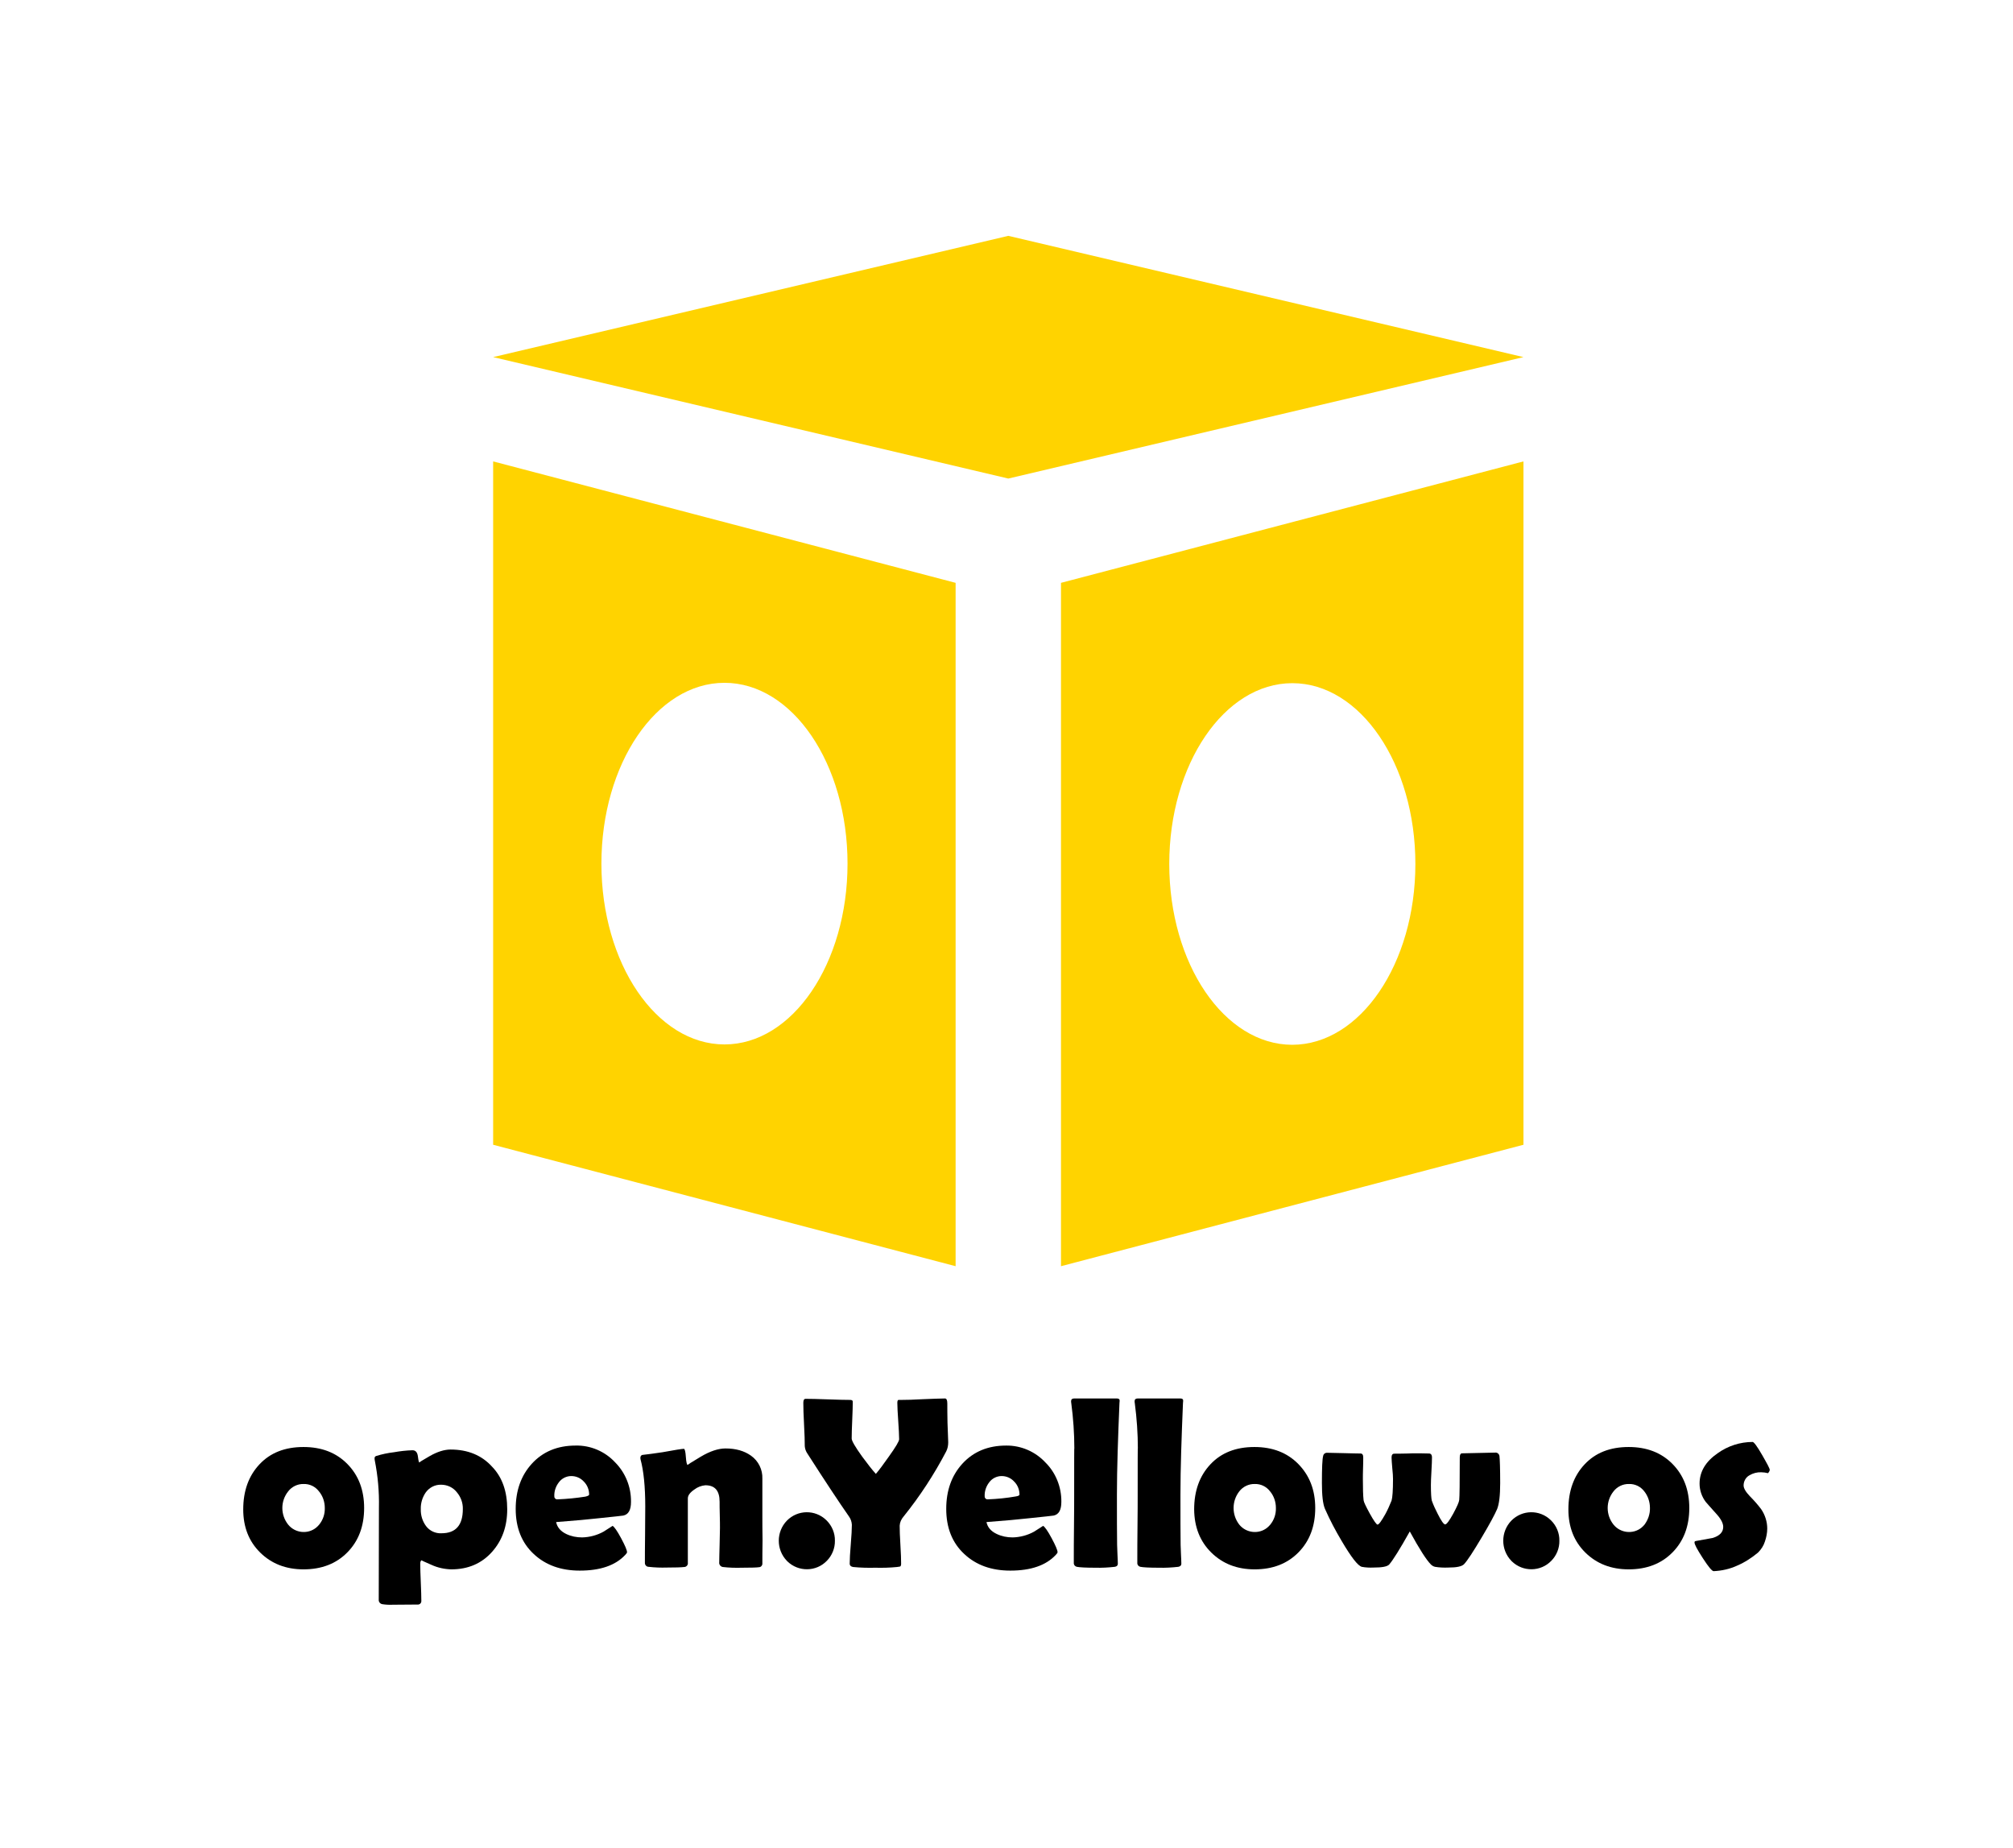
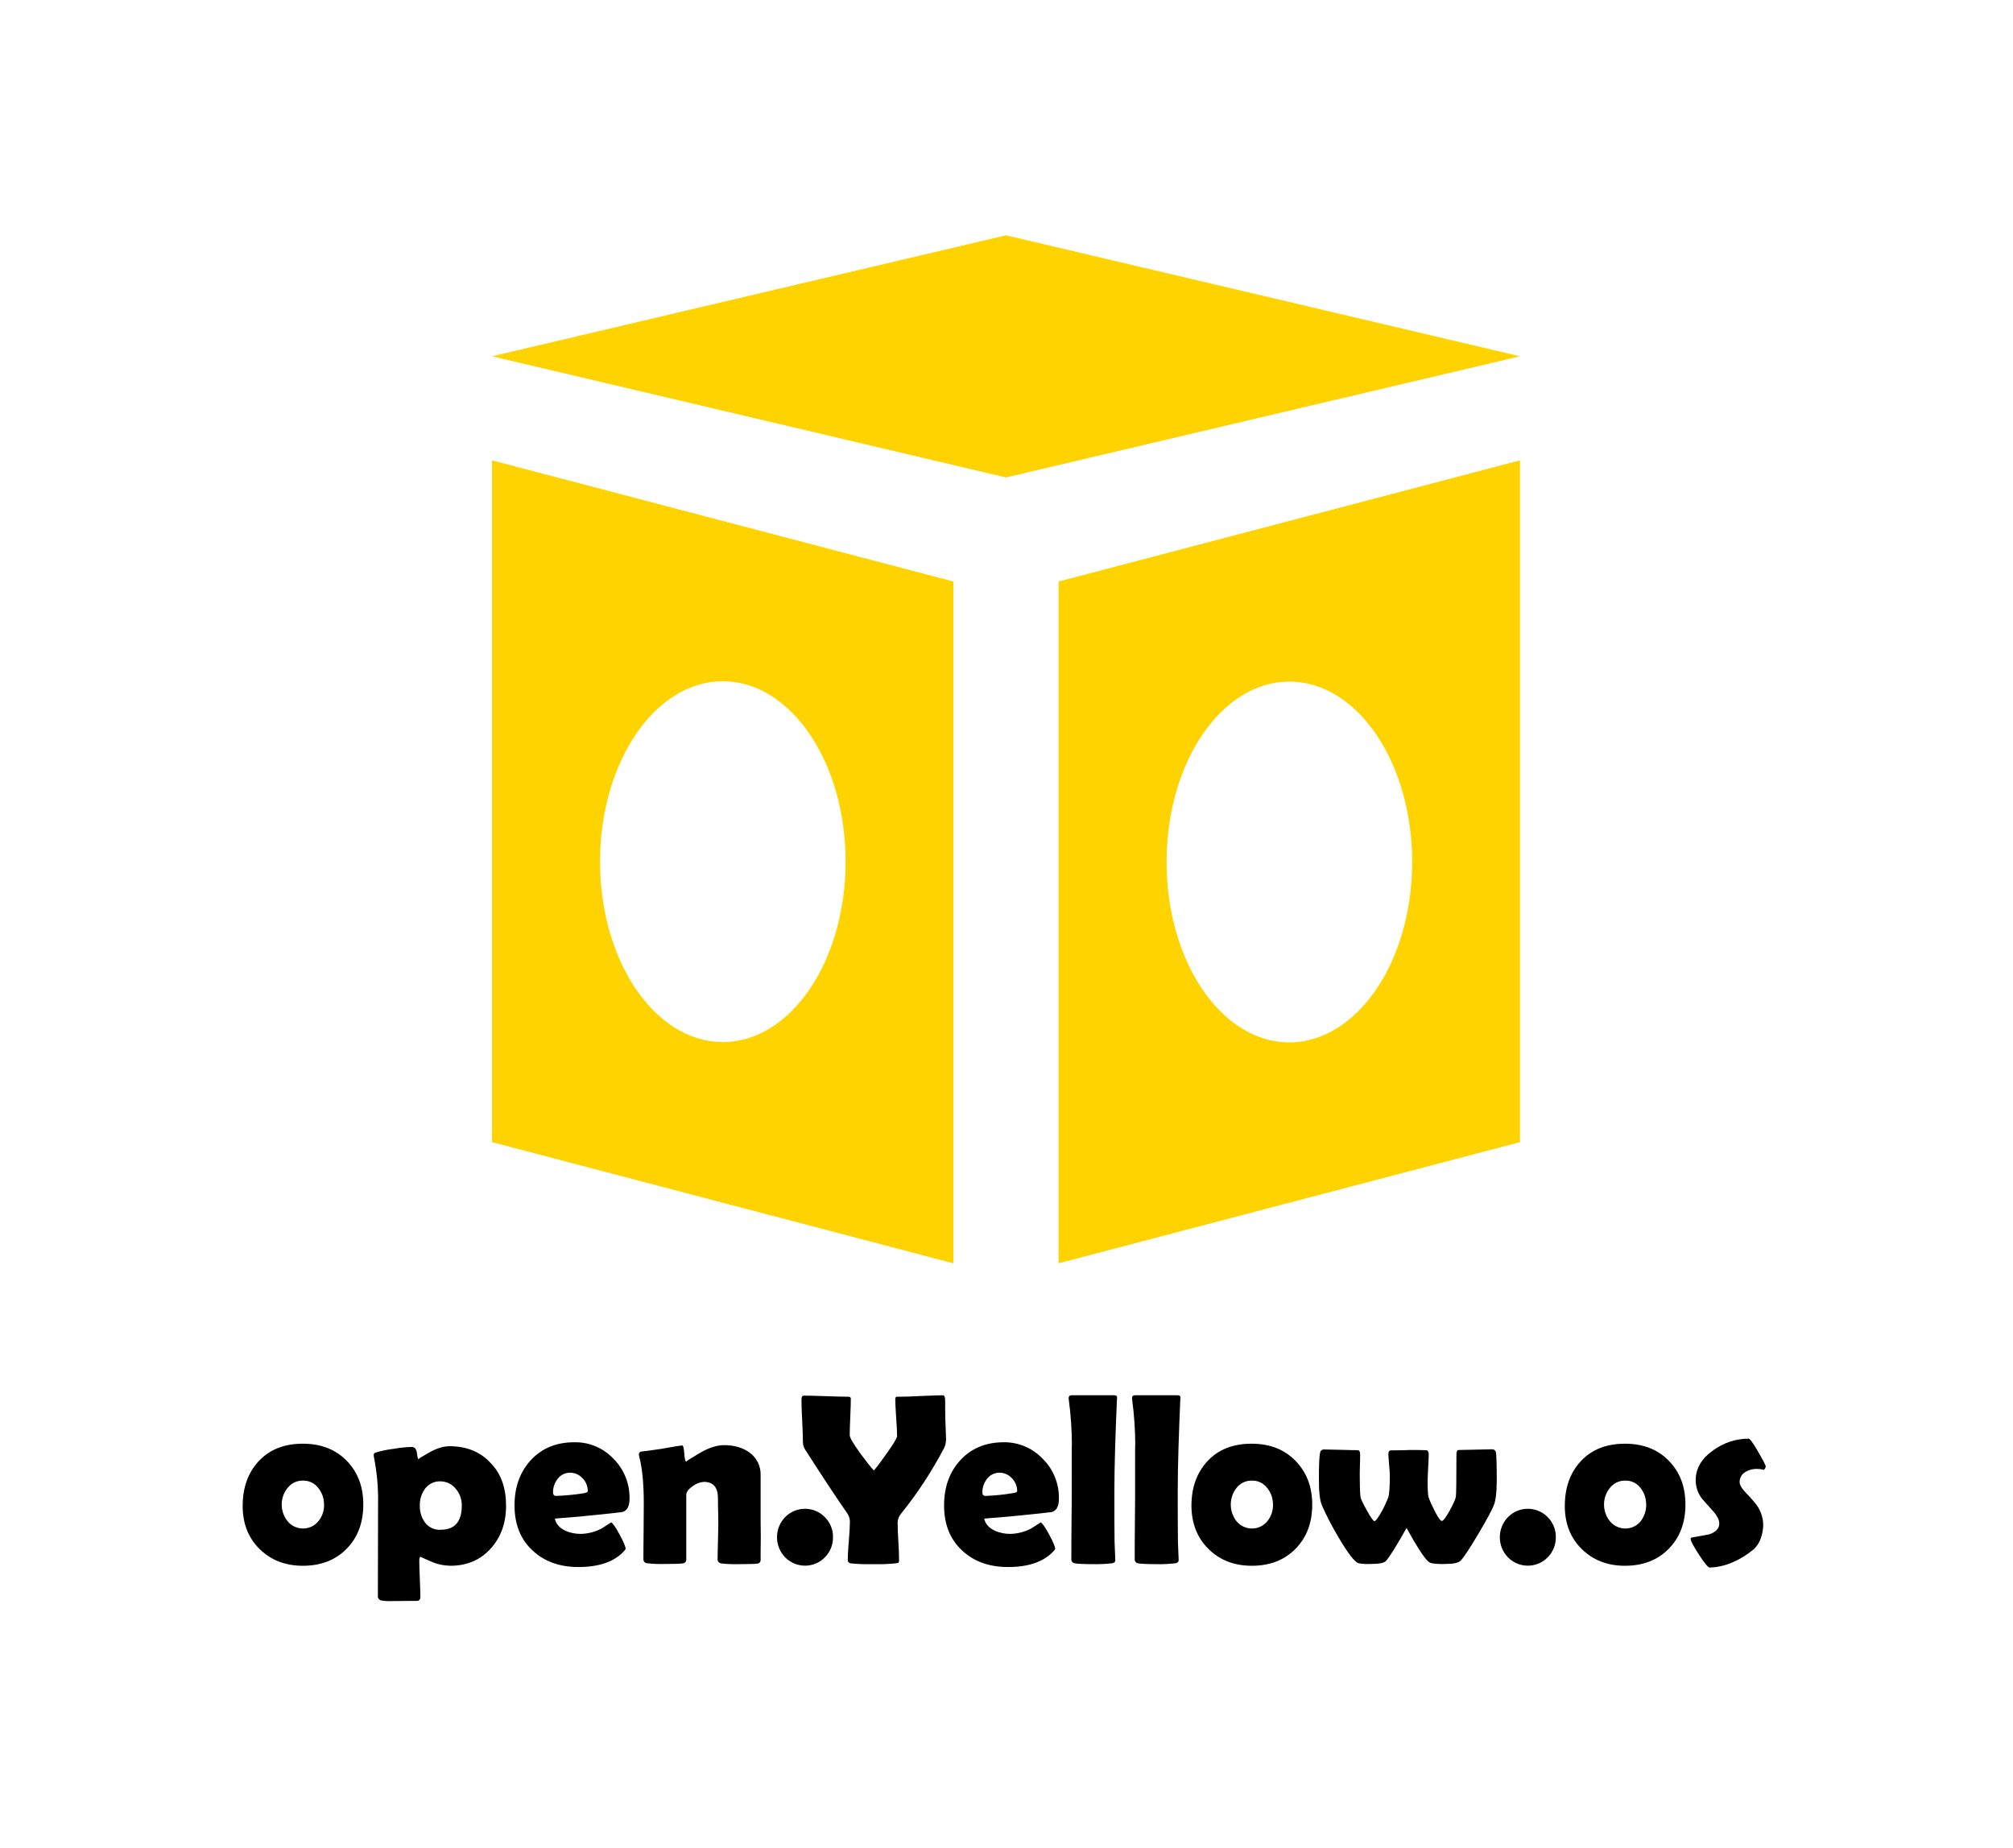
- <svg xmlns="http://www.w3.org/2000/svg" version="1.1" id="レイヤー_1" x="0px" y="0px" viewBox="0 0 1115.6 1024" style="enable-background:new 0 0 1115.6 1024;" xml:space="preserve">
-   <style type="text/css">
+ <svg xmlns="http://www.w3.org/2000/svg" version="1.1" id="レイヤー_1" x="0px" y="0px" viewBox="0 0 557.8 512" xml:space="preserve" width="557.8" height="512">
+   <defs id="defs43" />
+   <style type="text/css" id="style2">
	.st0{fill:none;}
	.st1{fill:#FFD300;}
</style>
-   <rect class="st0" width="1115.6" height="1024" />
-   <path d="M201.8,835.7c0,10.1-3.1,18.3-9.3,24.6s-14.3,9.4-24.3,9.4c-9.7,0-17.7-3.1-24-9.3c-6.3-6.2-9.4-14.2-9.4-23.9  c0-10.3,3-18.6,9-25s14.1-9.6,24.4-9.6c10,0,18.1,3.1,24.3,9.4S201.8,825.7,201.8,835.7z M180,835.7c0-3.4-1.1-6.7-3.3-9.3  c-2-2.6-5.1-4.1-8.4-4c-3.4-0.1-6.6,1.5-8.6,4.1c-4.3,5.4-4.3,13,0,18.4c3.8,4.7,10.8,5.5,15.5,1.7c0.6-0.5,1.2-1.1,1.7-1.7  C179,842.3,180.1,839.1,180,835.7L180,835.7z" />
-   <path d="M281.1,836.4c0,9.5-2.8,17.3-8.4,23.6c-5.8,6.5-13.3,9.7-22.6,9.7c-3.8-0.1-7.5-0.9-11-2.5c-3.9-1.7-5.7-2.5-5.3-2.5  c-0.6,0-0.9,0.7-0.9,2c0,2.3,0.1,5.7,0.3,10.2s0.3,7.9,0.3,10.2c0.1,1-0.6,2-1.7,2.1c-0.2,0-0.4,0-0.5,0l-13.5,0.1  c-2,0.1-4,0-5.9-0.3c-1.2-0.2-2.1-1.2-2-2.5l0.1-51.1c0.2-8.8-0.6-17.5-2.3-26.1c-0.1-0.4-0.1-0.7-0.1-1.1c-0.1-0.6,0.3-1.1,0.8-1.3  c3.2-1,6.5-1.7,9.9-2.1c3.4-0.6,6.8-1,10.3-1.1c1.7,0,2.7,1.1,3,3.4s0.5,3.4,0.9,3.4c-0.4,0,1.5-1.2,5.7-3.6s8.1-3.6,11.5-3.6  c9.6,0,17.3,3.2,23,9.5C278.4,818.7,281.1,826.6,281.1,836.4z M256.5,836.3c0.1-3.4-1.1-6.7-3.3-9.3c-2.1-2.7-5.3-4.2-8.7-4.2  c-3.4-0.1-6.5,1.5-8.5,4.2c-1.9,2.7-2.9,6-2.8,9.3c-0.1,3.4,0.9,6.7,2.9,9.4c2,2.7,5.3,4.2,8.6,4  C252.6,849.7,256.5,845.2,256.5,836.3L256.5,836.3z" />
-   <path d="M349.7,832.3c0,4.5-1.4,7-4.3,7.6c-0.5,0.1-5.1,0.6-13.8,1.5c-5.2,0.6-13,1.3-23.4,2.1c0.6,2.9,2.5,5.1,5.6,6.6  c2.7,1.3,5.7,1.9,8.8,1.9c4.2-0.1,8.3-1.2,11.9-3.2l5-3.2c0.9,0.5,2.5,2.7,4.7,6.8s3.3,6.7,3.3,7.8c0,0.3-0.3,0.8-1,1.5  c-5.4,5.8-13.8,8.7-25.2,8.7c-10.5,0-19-3.1-25.5-9.2c-6.7-6.2-10-14.6-10-25c0-10.2,3-18.5,8.9-25c6.1-6.7,14.2-10.1,24.3-10.1  c8.2-0.2,16.2,3.2,21.8,9.2C346.6,816.1,349.8,824,349.7,832.3z M326.5,828.3c0-2.7-1-5.3-2.9-7.2c-1.8-2-4.3-3.1-7-3.1  c-2.7,0-5.3,1.3-6.9,3.5c-1.7,2.2-2.6,4.9-2.5,7.6c-0.1,0.9,0.5,1.7,1.4,1.8c0.2,0,0.3,0,0.5,0c5.1-0.2,10.2-0.7,15.3-1.5  C325.7,829.1,326.5,828.7,326.5,828.3L326.5,828.3z" />
-   <path d="M422.5,866.4c0.1,1-0.7,2-1.7,2.1c0,0-0.1,0-0.1,0c-1.2,0.2-4.5,0.3-9.7,0.3c-3.5,0.1-6.9,0-10.4-0.4  c-1.3-0.2-2.2-1.4-2-2.7c0-2.1,0.1-5.2,0.2-9.4s0.2-7.4,0.2-9.5c0-1.6,0-4.1-0.1-7.3s-0.1-5.7-0.1-7.3c0-6.1-2.6-9.1-7.9-9.1  c-2.2,0.2-4.3,1-6,2.3c-2.5,1.7-3.7,3.3-3.7,5V866c0.2,1.2-0.7,2.3-1.9,2.4c-0.1,0-0.1,0-0.2,0c-1.5,0.2-4.7,0.3-9.5,0.3  c-3.4,0.1-6.7,0-10.1-0.4c-1.2,0-2.1-1-2.1-2.1c0,0,0,0,0-0.1c0-3.5,0-8.7,0.1-15.6c0-6.9,0.1-12.2,0.1-15.7c0-11-0.9-19.7-2.6-26  c-0.1-0.3-0.1-0.7-0.1-1c0-0.7,0.4-1.3,1-1.5c2.8-0.3,6.5-0.8,11.2-1.5c7-1.3,11-1.9,11.9-1.9c0.5,0,0.9,1.5,1.1,4.5  s0.6,4.5,1.1,4.5c-0.5,0,1.9-1.5,7.1-4.6c5.2-3.1,9.8-4.6,13.8-4.6c5.6,0,10.3,1.3,14.1,4c4.1,2.9,6.5,7.7,6.3,12.8v21.2  c0,2.9,0,7.2,0.1,12.9C422.5,859.3,422.5,863.6,422.5,866.4z" />
-   <path d="M462.7,853.8c0.1,4.2-1.6,8.3-4.5,11.2c-5.9,6.1-15.7,6.2-21.8,0.3c-0.1-0.1-0.2-0.2-0.3-0.3c-6-6.2-6-16.1,0-22.3  c6-6.1,15.7-6.2,21.8-0.3c0.1,0.1,0.2,0.2,0.3,0.3C461.1,845.6,462.8,849.7,462.7,853.8z" />
-   <path d="M525.5,799.3c0,1.7-0.3,3.4-1.1,5c-6.7,12.8-14.6,24.9-23.7,36.2c-1.2,1.4-2,3.1-2.1,5c0,2.3,0.1,5.9,0.4,10.6  s0.4,8.2,0.4,10.5c0,0.8-0.2,1.3-0.5,1.5c-0.1,0-0.7,0.2-1.8,0.3c-4,0.4-8,0.5-12,0.4c-4.1,0.1-8.2,0-12.3-0.4  c-1.2-0.2-1.9-0.8-1.9-1.9c0-2.3,0.2-5.9,0.6-10.7s0.6-8.4,0.6-10.8c-0.1-1.7-0.6-3.2-1.6-4.6c-5.3-7.6-13-19.2-23-34.8  c-0.9-1.3-1.4-2.7-1.5-4.2c0-2.7-0.1-6.6-0.4-12s-0.4-9.3-0.4-12c0-1.5,0.4-2.2,1.3-2.2c2.7,0,6.8,0.1,12.3,0.3s9.6,0.3,12.3,0.3  c1,0,1.5,0.3,1.5,1c0,2.3-0.1,5.7-0.3,10.2c-0.2,4.5-0.3,7.9-0.3,10.2c0,1.3,2,4.7,5.8,10c3.1,4.2,5.6,7.4,7.6,9.6  c1.8-2.1,4.2-5.3,7.2-9.6c3.8-5.3,5.7-8.5,5.7-9.6c0-2.2-0.2-5.6-0.5-10.1s-0.5-7.8-0.5-10.1c0-0.9,0.2-1.5,0.6-1.6h1.7  c2.7,0,6.7-0.1,12-0.4c5.3-0.2,9.4-0.4,12.1-0.4c0.9,0,1.3,1,1.3,2.8c0,2.4,0,5.9,0.1,10.6S525.5,796.9,525.5,799.3z" />
-   <path d="M588.2,832.3c0,4.5-1.4,7-4.3,7.6c-0.5,0.1-5.1,0.6-13.8,1.5c-5.2,0.6-13,1.3-23.4,2.1c0.6,2.9,2.5,5.1,5.7,6.6  c2.7,1.3,5.7,1.9,8.8,1.9c4.2-0.1,8.3-1.2,11.9-3.2l5-3.2c0.9,0.5,2.5,2.7,4.7,6.8s3.3,6.7,3.3,7.8c0,0.3-0.3,0.8-1,1.5  c-5.4,5.8-13.8,8.7-25.2,8.7c-10.5,0-19-3.1-25.5-9.2c-6.7-6.2-10-14.6-10-25c0-10.2,3-18.5,8.9-25c6.1-6.7,14.2-10.1,24.3-10.1  c8.2-0.1,16.1,3.3,21.7,9.3C585.1,816.1,588.3,824.1,588.2,832.3z M565,828.3c0-2.7-1-5.3-2.9-7.2c-1.8-2-4.3-3.1-7-3.1  c-2.7,0-5.3,1.3-6.9,3.5c-1.7,2.2-2.6,4.9-2.5,7.6c-0.1,0.9,0.5,1.7,1.4,1.8c0.2,0,0.3,0,0.5,0c5.1-0.2,10.2-0.7,15.3-1.6  C564.3,829.1,565,828.7,565,828.3L565,828.3z" />
-   <path d="M619,828.4c0,12.1,0,21.4,0.1,27.8c0,1,0.1,2.8,0.2,5.2c0.1,2.3,0.2,4,0.2,5.2c0,0.9-0.5,1.5-1.7,1.7  c-3.6,0.4-7.2,0.6-10.8,0.5c-5.3,0-8.7-0.2-10.2-0.5c-0.9-0.2-1.6-0.9-1.7-1.8v-2.9c0-3.9,0-9.8,0.1-17.7c0.1-7.9,0.1-13.7,0.1-17.6  c0-18.6,0-27.1,0.1-25.4c0-8.5-0.6-16.9-1.7-25.3c-0.1-0.4-0.1-0.8-0.1-1.1c0-1,0.6-1.5,1.7-1.5h23.7c1.1,0,1.6,0.5,1.5,1.4  l-0.1,1.2C619.6,796.8,619,813.7,619,828.4z" />
-   <path d="M654.2,828.4c0,12.1,0,21.4,0.1,27.8c0,1,0.1,2.8,0.2,5.2c0.1,2.3,0.2,4,0.2,5.2c0,0.9-0.6,1.5-1.7,1.7  c-3.6,0.4-7.2,0.6-10.8,0.5c-5.3,0-8.7-0.2-10.2-0.5c-0.9-0.2-1.6-0.9-1.7-1.8v-2.9c0-3.9,0-9.8,0.1-17.7s0.1-13.7,0.1-17.6  c0-18.6,0-27.1,0.1-25.4c0-8.5-0.6-16.9-1.7-25.3c-0.1-0.4-0.1-0.8-0.1-1.1c0-1,0.6-1.5,1.7-1.5h23.7c1.1,0,1.6,0.5,1.5,1.4  l-0.1,1.2C654.8,796.8,654.2,813.7,654.2,828.4z" />
-   <path d="M728.9,835.7c0,10.1-3.1,18.3-9.3,24.6c-6.2,6.3-14.3,9.4-24.3,9.4c-9.7,0-17.7-3.1-24-9.3s-9.4-14.2-9.5-23.9  c0-10.3,3-18.6,9-25s14.1-9.6,24.4-9.6c10,0,18.1,3.1,24.3,9.4S728.9,825.7,728.9,835.7z M707.1,835.7c0-3.4-1.1-6.7-3.3-9.3  c-2-2.6-5.1-4.1-8.4-4c-3.4-0.1-6.6,1.5-8.6,4.1c-4.2,5.4-4.2,13,0,18.4c3.8,4.7,10.8,5.5,15.5,1.7c0.6-0.5,1.2-1.1,1.7-1.7  C706.1,842.3,707.2,839.1,707.1,835.7L707.1,835.7z" />
-   <path d="M831.4,821.9c0,6.9-0.6,11.7-1.7,14.4c-1.2,2.8-4,8.1-8.6,15.8c-4.7,7.9-7.9,12.8-9.7,14.7c-1.2,1.3-4.1,1.9-8.8,1.9  c-2.4,0.1-4.9,0-7.3-0.4c-0.9-0.2-1.7-0.7-2.3-1.3c-2.5-2.5-6.4-8.6-11.7-18.3c-5.6,10-9.4,16-11.4,18.3c-1.1,1.2-4,1.7-8.7,1.7  c-2.2,0.1-4.4,0-6.5-0.4c-2.2-0.6-5.9-5.4-11.2-14.4c-3.4-5.7-6.5-11.6-9.2-17.7c-1.2-2.8-1.7-7.6-1.7-14.4c0-8.2,0.2-13.2,0.7-15  c0.2-1.1,1.2-1.8,2.3-1.7c2,0,5.1,0.1,9.2,0.2s7.1,0.2,9.2,0.2c1,0,1.5,0.7,1.5,2.2c0,1.3,0,3.2-0.1,5.9s-0.1,4.6-0.1,5.9  c0,5.3,0.1,9.3,0.4,11.9c0.1,1,1.3,3.5,3.5,7.5s3.7,6,4.2,6c0.8,0,2.2-2,4.4-5.9c1.3-2.4,2.4-4.9,3.4-7.4c0.5-1.6,0.8-5.6,0.8-12  c0-1.3-0.1-3.3-0.4-6c-0.2-2.6-0.4-4.6-0.4-5.9c0-1.4,0.5-2.1,1.5-2.1c1.2,0,3.7,0,7.4-0.1l2.7-0.1h-0.2c-0.1,0-0.1,0-0.1,0h2.2  c1.7,0,4.1,0,7.4,0.1c1,0.1,1.5,0.8,1.5,2.1c0,1.7-0.1,4.2-0.3,7.7c-0.2,3.4-0.3,6-0.3,7.7c0,4.5,0.2,7.4,0.5,8.6  c0.9,2.5,2,4.9,3.2,7.2c2,4,3.4,6,4.2,6s2.3-2,4.5-6c2.1-3.9,3.2-6.4,3.3-7.6c0.2-1.7,0.3-9.5,0.3-23.5c0-1.5,0.4-2.3,1.3-2.3  c2,0,5.1-0.1,9.2-0.2s7.2-0.2,9.2-0.2c1.1-0.1,2.1,0.7,2.3,1.9C831.2,808.7,831.4,813.7,831.4,821.9z" />
-   <path d="M864.2,853.8c0.1,4.2-1.6,8.3-4.5,11.2c-5.9,6.1-15.7,6.2-21.8,0.3c-0.1-0.1-0.2-0.2-0.3-0.3c-6-6.2-6-16.1,0-22.3  c6-6.1,15.7-6.2,21.8-0.3c0.1,0.1,0.2,0.2,0.3,0.3C862.6,845.6,864.3,849.7,864.2,853.8z" />
-   <path d="M936.2,835.7c0,10.1-3.1,18.3-9.3,24.6c-6.2,6.3-14.3,9.4-24.3,9.4c-9.7,0-17.7-3.1-24-9.3s-9.4-14.2-9.4-23.9  c0-10.3,3-18.6,9-25c6-6.4,14.1-9.6,24.4-9.6c10,0,18.1,3.1,24.3,9.4C933.1,817.6,936.2,825.7,936.2,835.7z M914.4,835.7  c0-3.4-1.1-6.7-3.2-9.3c-2-2.6-5.1-4.1-8.4-4c-3.4-0.1-6.6,1.5-8.6,4.1c-4.3,5.4-4.3,13,0,18.4c3.8,4.7,10.8,5.5,15.5,1.7  c0.6-0.5,1.2-1.1,1.7-1.7C913.3,842.3,914.5,839.1,914.4,835.7L914.4,835.7z" />
-   <path d="M980.8,814.6c-0.1,0.7-0.5,1.3-1,1.8c-1.2-0.3-2.5-0.5-3.7-0.5c-2.3-0.1-4.6,0.5-6.6,1.7c-2,1.1-3.2,3.3-3.2,5.6  c0,1.5,1.1,3.5,3.4,5.9c2.3,2.3,4.4,4.7,6.3,7.2c2.2,3.2,3.4,7,3.4,10.8c0,2.4-0.5,4.9-1.3,7.2c-0.7,2.3-2.1,4.4-3.8,6.1  c-3.5,2.9-7.3,5.4-11.5,7.2c-4.1,1.9-8.6,2.9-13.1,3.1c-0.9,0-2.9-2.4-6-7.2c-3.1-4.8-4.7-7.7-4.6-8.8c0-0.4,0.2-0.6,0.7-0.7  l9.4-1.7c3.9-1.2,5.8-3.3,5.8-6.1c0-1.9-1.1-4.2-3.4-6.8c-4-4.5-6.1-6.8-6.3-7.1c-2.2-2.9-3.4-6.5-3.4-10.1  c0-6.7,3.4-12.3,10.1-16.9c5.6-4,12.4-6.2,19.3-6.2c0.7,0,2.5,2.4,5.2,7.1S980.8,813.8,980.8,814.6z" />
-   <polygon class="st1" points="558.8,130.7 273.3,197.9 558.8,265.2 844.3,197.9 " />
-   <path class="st1" d="M273.3,634.4l256.3,67.3V323l-256.3-67.3L273.3,634.4z M401.5,378.4c37.7,0,68.2,44.9,68.2,100.2  s-30.5,100.2-68.2,100.2s-68.2-44.9-68.2-100.2S363.8,378.4,401.5,378.4z" />
-   <path class="st1" d="M588,323v378.7l256.3-67.3V255.7L588,323z M716.2,579c-37.7,0-68.2-44.9-68.2-100.2s30.5-100.2,68.2-100.2  s68.2,44.9,68.2,100.2S753.8,578.9,716.2,579L716.2,579z" />
+   <g id="g167" transform="scale(0.4988579)">
+     <rect class="st0" width="1115.6" height="1024" id="rect4" x="0" y="0" />
+     <path d="m 201.8,835.7 c 0,10.1 -3.1,18.3 -9.3,24.6 -6.2,6.3 -14.3,9.4 -24.3,9.4 -9.7,0 -17.7,-3.1 -24,-9.3 -6.3,-6.2 -9.4,-14.2 -9.4,-23.9 0,-10.3 3,-18.6 9,-25 6,-6.4 14.1,-9.6 24.4,-9.6 10,0 18.1,3.1 24.3,9.4 6.2,6.3 9.3,14.4 9.3,24.4 z m -21.8,0 c 0,-3.4 -1.1,-6.7 -3.3,-9.3 -2,-2.6 -5.1,-4.1 -8.4,-4 -3.4,-0.1 -6.6,1.5 -8.6,4.1 -4.3,5.4 -4.3,13 0,18.4 3.8,4.7 10.8,5.5 15.5,1.7 0.6,-0.5 1.2,-1.1 1.7,-1.7 2.1,-2.6 3.2,-5.8 3.1,-9.2 z" id="path6" />
+     <path d="m 281.1,836.4 c 0,9.5 -2.8,17.3 -8.4,23.6 -5.8,6.5 -13.3,9.7 -22.6,9.7 -3.8,-0.1 -7.5,-0.9 -11,-2.5 -3.9,-1.7 -5.7,-2.5 -5.3,-2.5 -0.6,0 -0.9,0.7 -0.9,2 0,2.3 0.1,5.7 0.3,10.2 0.2,4.5 0.3,7.9 0.3,10.2 0.1,1 -0.6,2 -1.7,2.1 -0.2,0 -0.4,0 -0.5,0 l -13.5,0.1 c -2,0.1 -4,0 -5.9,-0.3 -1.2,-0.2 -2.1,-1.2 -2,-2.5 l 0.1,-51.1 c 0.2,-8.8 -0.6,-17.5 -2.3,-26.1 -0.1,-0.4 -0.1,-0.7 -0.1,-1.1 -0.1,-0.6 0.3,-1.1 0.8,-1.3 3.2,-1 6.5,-1.7 9.9,-2.1 3.4,-0.6 6.8,-1 10.3,-1.1 1.7,0 2.7,1.1 3,3.4 0.3,2.3 0.5,3.4 0.9,3.4 -0.4,0 1.5,-1.2 5.7,-3.6 4.2,-2.4 8.1,-3.6 11.5,-3.6 9.6,0 17.3,3.2 23,9.5 5.7,5.9 8.4,13.8 8.4,23.6 z m -24.6,-0.1 c 0.1,-3.4 -1.1,-6.7 -3.3,-9.3 -2.1,-2.7 -5.3,-4.2 -8.7,-4.2 -3.4,-0.1 -6.5,1.5 -8.5,4.2 -1.9,2.7 -2.9,6 -2.8,9.3 -0.1,3.4 0.9,6.7 2.9,9.4 2,2.7 5.3,4.2 8.6,4 7.9,0 11.8,-4.5 11.8,-13.4 z" id="path8" />
+     <path d="m 349.7,832.3 c 0,4.5 -1.4,7 -4.3,7.6 -0.5,0.1 -5.1,0.6 -13.8,1.5 -5.2,0.6 -13,1.3 -23.4,2.1 0.6,2.9 2.5,5.1 5.6,6.6 2.7,1.3 5.7,1.9 8.8,1.9 4.2,-0.1 8.3,-1.2 11.9,-3.2 l 5,-3.2 c 0.9,0.5 2.5,2.7 4.7,6.8 2.2,4.1 3.3,6.7 3.3,7.8 0,0.3 -0.3,0.8 -1,1.5 -5.4,5.8 -13.8,8.7 -25.2,8.7 -10.5,0 -19,-3.1 -25.5,-9.2 -6.7,-6.2 -10,-14.6 -10,-25 0,-10.2 3,-18.5 8.9,-25 6.1,-6.7 14.2,-10.1 24.3,-10.1 8.2,-0.2 16.2,3.2 21.8,9.2 5.8,5.8 9,13.7 8.9,22 z m -23.2,-4 c 0,-2.7 -1,-5.3 -2.9,-7.2 -1.8,-2 -4.3,-3.1 -7,-3.1 -2.7,0 -5.3,1.3 -6.9,3.5 -1.7,2.2 -2.6,4.9 -2.5,7.6 -0.1,0.9 0.5,1.7 1.4,1.8 0.2,0 0.3,0 0.5,0 5.1,-0.2 10.2,-0.7 15.3,-1.5 1.3,-0.3 2.1,-0.7 2.1,-1.1 z" id="path10" />
+     <path d="m 422.5,866.4 c 0.1,1 -0.7,2 -1.7,2.1 0,0 -0.1,0 -0.1,0 -1.2,0.2 -4.5,0.3 -9.7,0.3 -3.5,0.1 -6.9,0 -10.4,-0.4 -1.3,-0.2 -2.2,-1.4 -2,-2.7 0,-2.1 0.1,-5.2 0.2,-9.4 0.1,-4.2 0.2,-7.4 0.2,-9.5 0,-1.6 0,-4.1 -0.1,-7.3 -0.1,-3.2 -0.1,-5.7 -0.1,-7.3 0,-6.1 -2.6,-9.1 -7.9,-9.1 -2.2,0.2 -4.3,1 -6,2.3 -2.5,1.7 -3.7,3.3 -3.7,5 V 866 c 0.2,1.2 -0.7,2.3 -1.9,2.4 -0.1,0 -0.1,0 -0.2,0 -1.5,0.2 -4.7,0.3 -9.5,0.3 -3.4,0.1 -6.7,0 -10.1,-0.4 -1.2,0 -2.1,-1 -2.1,-2.1 0,0 0,0 0,-0.1 0,-3.5 0,-8.7 0.1,-15.6 0,-6.9 0.1,-12.2 0.1,-15.7 0,-11 -0.9,-19.7 -2.6,-26 -0.1,-0.3 -0.1,-0.7 -0.1,-1 0,-0.7 0.4,-1.3 1,-1.5 2.8,-0.3 6.5,-0.8 11.2,-1.5 7,-1.3 11,-1.9 11.9,-1.9 0.5,0 0.9,1.5 1.1,4.5 0.2,3 0.6,4.5 1.1,4.5 -0.5,0 1.9,-1.5 7.1,-4.6 5.2,-3.1 9.8,-4.6 13.8,-4.6 5.6,0 10.3,1.3 14.1,4 4.1,2.9 6.5,7.7 6.3,12.8 v 21.2 c 0,2.9 0,7.2 0.1,12.9 -0.1,5.7 -0.1,10 -0.1,12.8 z" id="path12" />
+     <path d="m 462.7,853.8 c 0.1,4.2 -1.6,8.3 -4.5,11.2 -5.9,6.1 -15.7,6.2 -21.8,0.3 -0.1,-0.1 -0.2,-0.2 -0.3,-0.3 -6,-6.2 -6,-16.1 0,-22.3 6,-6.1 15.7,-6.2 21.8,-0.3 0.1,0.1 0.2,0.2 0.3,0.3 2.9,2.9 4.6,7 4.5,11.1 z" id="path14" />
+     <path d="m 525.5,799.3 c 0,1.7 -0.3,3.4 -1.1,5 -6.7,12.8 -14.6,24.9 -23.7,36.2 -1.2,1.4 -2,3.1 -2.1,5 0,2.3 0.1,5.9 0.4,10.6 0.3,4.7 0.4,8.2 0.4,10.5 0,0.8 -0.2,1.3 -0.5,1.5 -0.1,0 -0.7,0.2 -1.8,0.3 -4,0.4 -8,0.5 -12,0.4 -4.1,0.1 -8.2,0 -12.3,-0.4 -1.2,-0.2 -1.9,-0.8 -1.9,-1.9 0,-2.3 0.2,-5.9 0.6,-10.7 0.4,-4.8 0.6,-8.4 0.6,-10.8 -0.1,-1.7 -0.6,-3.2 -1.6,-4.6 -5.3,-7.6 -13,-19.2 -23,-34.8 -0.9,-1.3 -1.4,-2.7 -1.5,-4.2 0,-2.7 -0.1,-6.6 -0.4,-12 -0.3,-5.4 -0.4,-9.3 -0.4,-12 0,-1.5 0.4,-2.2 1.3,-2.2 2.7,0 6.8,0.1 12.3,0.3 5.5,0.2 9.6,0.3 12.3,0.3 1,0 1.5,0.3 1.5,1 0,2.3 -0.1,5.7 -0.3,10.2 -0.2,4.5 -0.3,7.9 -0.3,10.2 0,1.3 2,4.7 5.8,10 3.1,4.2 5.6,7.4 7.6,9.6 1.8,-2.1 4.2,-5.3 7.2,-9.6 3.8,-5.3 5.7,-8.5 5.7,-9.6 0,-2.2 -0.2,-5.6 -0.5,-10.1 -0.3,-4.5 -0.5,-7.8 -0.5,-10.1 0,-0.9 0.2,-1.5 0.6,-1.6 h 1.7 c 2.7,0 6.7,-0.1 12,-0.4 5.3,-0.2 9.4,-0.4 12.1,-0.4 0.9,0 1.3,1 1.3,2.8 0,2.4 0,5.9 0.1,10.6 0.1,4.7 0.4,8.5 0.4,10.9 z" id="path16" />
+     <path d="m 588.2,832.3 c 0,4.5 -1.4,7 -4.3,7.6 -0.5,0.1 -5.1,0.6 -13.8,1.5 -5.2,0.6 -13,1.3 -23.4,2.1 0.6,2.9 2.5,5.1 5.7,6.6 2.7,1.3 5.7,1.9 8.8,1.9 4.2,-0.1 8.3,-1.2 11.9,-3.2 l 5,-3.2 c 0.9,0.5 2.5,2.7 4.7,6.8 2.2,4.1 3.3,6.7 3.3,7.8 0,0.3 -0.3,0.8 -1,1.5 -5.4,5.8 -13.8,8.7 -25.2,8.7 -10.5,0 -19,-3.1 -25.5,-9.2 -6.7,-6.2 -10,-14.6 -10,-25 0,-10.2 3,-18.5 8.9,-25 6.1,-6.7 14.2,-10.1 24.3,-10.1 8.2,-0.1 16.1,3.3 21.7,9.3 5.8,5.7 9,13.7 8.9,21.9 z m -23.2,-4 c 0,-2.7 -1,-5.3 -2.9,-7.2 -1.8,-2 -4.3,-3.1 -7,-3.1 -2.7,0 -5.3,1.3 -6.9,3.5 -1.7,2.2 -2.6,4.9 -2.5,7.6 -0.1,0.9 0.5,1.7 1.4,1.8 0.2,0 0.3,0 0.5,0 5.1,-0.2 10.2,-0.7 15.3,-1.6 1.4,-0.2 2.1,-0.6 2.1,-1 z" id="path18" />
+     <path d="m 619,828.4 c 0,12.1 0,21.4 0.1,27.8 0,1 0.1,2.8 0.2,5.2 0.1,2.3 0.2,4 0.2,5.2 0,0.9 -0.5,1.5 -1.7,1.7 -3.6,0.4 -7.2,0.6 -10.8,0.5 -5.3,0 -8.7,-0.2 -10.2,-0.5 -0.9,-0.2 -1.6,-0.9 -1.7,-1.8 v -2.9 c 0,-3.9 0,-9.8 0.1,-17.7 0.1,-7.9 0.1,-13.7 0.1,-17.6 0,-18.6 0,-27.1 0.1,-25.4 0,-8.5 -0.6,-16.9 -1.7,-25.3 -0.1,-0.4 -0.1,-0.8 -0.1,-1.1 0,-1 0.6,-1.5 1.7,-1.5 H 619 c 1.1,0 1.6,0.5 1.5,1.4 l -0.1,1.2 c -0.8,19.2 -1.4,36.1 -1.4,50.8 z" id="path20" />
+     <path d="m 654.2,828.4 c 0,12.1 0,21.4 0.1,27.8 0,1 0.1,2.8 0.2,5.2 0.1,2.3 0.2,4 0.2,5.2 0,0.9 -0.6,1.5 -1.7,1.7 -3.6,0.4 -7.2,0.6 -10.8,0.5 -5.3,0 -8.7,-0.2 -10.2,-0.5 -0.9,-0.2 -1.6,-0.9 -1.7,-1.8 v -2.9 c 0,-3.9 0,-9.8 0.1,-17.7 0.1,-7.9 0.1,-13.7 0.1,-17.6 0,-18.6 0,-27.1 0.1,-25.4 0,-8.5 -0.6,-16.9 -1.7,-25.3 -0.1,-0.4 -0.1,-0.8 -0.1,-1.1 0,-1 0.6,-1.5 1.7,-1.5 h 23.7 c 1.1,0 1.6,0.5 1.5,1.4 l -0.1,1.2 c -0.8,19.2 -1.4,36.1 -1.4,50.8 z" id="path22" />
+     <path d="m 728.9,835.7 c 0,10.1 -3.1,18.3 -9.3,24.6 -6.2,6.3 -14.3,9.4 -24.3,9.4 -9.7,0 -17.7,-3.1 -24,-9.3 -6.3,-6.2 -9.4,-14.2 -9.5,-23.9 0,-10.3 3,-18.6 9,-25 6,-6.4 14.1,-9.6 24.4,-9.6 10,0 18.1,3.1 24.3,9.4 6.2,6.3 9.4,14.4 9.4,24.4 z m -21.8,0 c 0,-3.4 -1.1,-6.7 -3.3,-9.3 -2,-2.6 -5.1,-4.1 -8.4,-4 -3.4,-0.1 -6.6,1.5 -8.6,4.1 -4.2,5.4 -4.2,13 0,18.4 3.8,4.7 10.8,5.5 15.5,1.7 0.6,-0.5 1.2,-1.1 1.7,-1.7 2.1,-2.6 3.2,-5.8 3.1,-9.2 z" id="path24" />
+     <path d="m 831.4,821.9 c 0,6.9 -0.6,11.7 -1.7,14.4 -1.2,2.8 -4,8.1 -8.6,15.8 -4.7,7.9 -7.9,12.8 -9.7,14.7 -1.2,1.3 -4.1,1.9 -8.8,1.9 -2.4,0.1 -4.9,0 -7.3,-0.4 -0.9,-0.2 -1.7,-0.7 -2.3,-1.3 -2.5,-2.5 -6.4,-8.6 -11.7,-18.3 -5.6,10 -9.4,16 -11.4,18.3 -1.1,1.2 -4,1.7 -8.7,1.7 -2.2,0.1 -4.4,0 -6.5,-0.4 -2.2,-0.6 -5.9,-5.4 -11.2,-14.4 -3.4,-5.7 -6.5,-11.6 -9.2,-17.7 -1.2,-2.8 -1.7,-7.6 -1.7,-14.4 0,-8.2 0.2,-13.2 0.7,-15 0.2,-1.1 1.2,-1.8 2.3,-1.7 2,0 5.1,0.1 9.2,0.2 4.1,0.1 7.1,0.2 9.2,0.2 1,0 1.5,0.7 1.5,2.2 0,1.3 0,3.2 -0.1,5.9 -0.1,2.7 -0.1,4.6 -0.1,5.9 0,5.3 0.1,9.3 0.4,11.9 0.1,1 1.3,3.5 3.5,7.5 2.2,4 3.7,6 4.2,6 0.8,0 2.2,-2 4.4,-5.9 1.3,-2.4 2.4,-4.9 3.4,-7.4 0.5,-1.6 0.8,-5.6 0.8,-12 0,-1.3 -0.1,-3.3 -0.4,-6 -0.2,-2.6 -0.4,-4.6 -0.4,-5.9 0,-1.4 0.5,-2.1 1.5,-2.1 1.2,0 3.7,0 7.4,-0.1 l 2.7,-0.1 h -0.2 c -0.1,0 -0.1,0 -0.1,0 h 2.2 c 1.7,0 4.1,0 7.4,0.1 1,0.1 1.5,0.8 1.5,2.1 0,1.7 -0.1,4.2 -0.3,7.7 -0.2,3.4 -0.3,6 -0.3,7.7 0,4.5 0.2,7.4 0.5,8.6 0.9,2.5 2,4.9 3.2,7.2 2,4 3.4,6 4.2,6 0.8,0 2.3,-2 4.5,-6 2.1,-3.9 3.2,-6.4 3.3,-7.6 0.2,-1.7 0.3,-9.5 0.3,-23.5 0,-1.5 0.4,-2.3 1.3,-2.3 2,0 5.1,-0.1 9.2,-0.2 4.1,-0.1 7.2,-0.2 9.2,-0.2 1.1,-0.1 2.1,0.7 2.3,1.9 0.2,1.8 0.4,6.8 0.4,15 z" id="path26" />
+     <path d="m 864.2,853.8 c 0.1,4.2 -1.6,8.3 -4.5,11.2 -5.9,6.1 -15.7,6.2 -21.8,0.3 -0.1,-0.1 -0.2,-0.2 -0.3,-0.3 -6,-6.2 -6,-16.1 0,-22.3 6,-6.1 15.7,-6.2 21.8,-0.3 0.1,0.1 0.2,0.2 0.3,0.3 2.9,2.9 4.6,7 4.5,11.1 z" id="path28" />
+     <path d="m 936.2,835.7 c 0,10.1 -3.1,18.3 -9.3,24.6 -6.2,6.3 -14.3,9.4 -24.3,9.4 -9.7,0 -17.7,-3.1 -24,-9.3 -6.3,-6.2 -9.4,-14.2 -9.4,-23.9 0,-10.3 3,-18.6 9,-25 6,-6.4 14.1,-9.6 24.4,-9.6 10,0 18.1,3.1 24.3,9.4 6.2,6.3 9.3,14.4 9.3,24.4 z m -21.8,0 c 0,-3.4 -1.1,-6.7 -3.2,-9.3 -2,-2.6 -5.1,-4.1 -8.4,-4 -3.4,-0.1 -6.6,1.5 -8.6,4.1 -4.3,5.4 -4.3,13 0,18.4 3.8,4.7 10.8,5.5 15.5,1.7 0.6,-0.5 1.2,-1.1 1.7,-1.7 1.9,-2.6 3.1,-5.8 3,-9.2 z" id="path30" />
+     <path d="m 980.8,814.6 c -0.1,0.7 -0.5,1.3 -1,1.8 -1.2,-0.3 -2.5,-0.5 -3.7,-0.5 -2.3,-0.1 -4.6,0.5 -6.6,1.7 -2,1.1 -3.2,3.3 -3.2,5.6 0,1.5 1.1,3.5 3.4,5.9 2.3,2.3 4.4,4.7 6.3,7.2 2.2,3.2 3.4,7 3.4,10.8 0,2.4 -0.5,4.9 -1.3,7.2 -0.7,2.3 -2.1,4.4 -3.8,6.1 -3.5,2.9 -7.3,5.4 -11.5,7.2 -4.1,1.9 -8.6,2.9 -13.1,3.1 -0.9,0 -2.9,-2.4 -6,-7.2 -3.1,-4.8 -4.7,-7.7 -4.6,-8.8 0,-0.4 0.2,-0.6 0.7,-0.7 l 9.4,-1.7 c 3.9,-1.2 5.8,-3.3 5.8,-6.1 0,-1.9 -1.1,-4.2 -3.4,-6.8 -4,-4.5 -6.1,-6.8 -6.3,-7.1 -2.2,-2.9 -3.4,-6.5 -3.4,-10.1 0,-6.7 3.4,-12.3 10.1,-16.9 5.6,-4 12.4,-6.2 19.3,-6.2 0.7,0 2.5,2.4 5.2,7.1 2.7,4.7 4.3,7.6 4.3,8.4 z" id="path32" />
+     <polygon class="st1" points="558.8,265.2 844.3,197.9 558.8,130.7 273.3,197.9 " id="polygon34" />
+     <path class="st1" d="m 273.3,634.4 256.3,67.3 V 323 L 273.3,255.7 Z m 128.2,-256 c 37.7,0 68.2,44.9 68.2,100.2 0,55.3 -30.5,100.2 -68.2,100.2 -37.7,0 -68.2,-44.9 -68.2,-100.2 0,-55.3 30.5,-100.2 68.2,-100.2 z" id="path36" />
+     <path class="st1" d="M 588,323 V 701.7 L 844.3,634.4 V 255.7 Z M 716.2,579 C 678.5,579 648,534.1 648,478.8 c 0,-55.3 30.5,-100.2 68.2,-100.2 37.7,0 68.2,44.9 68.2,100.2 0,55.3 -30.6,100.1 -68.2,100.2 z" id="path38" />
+   </g>
</svg>
